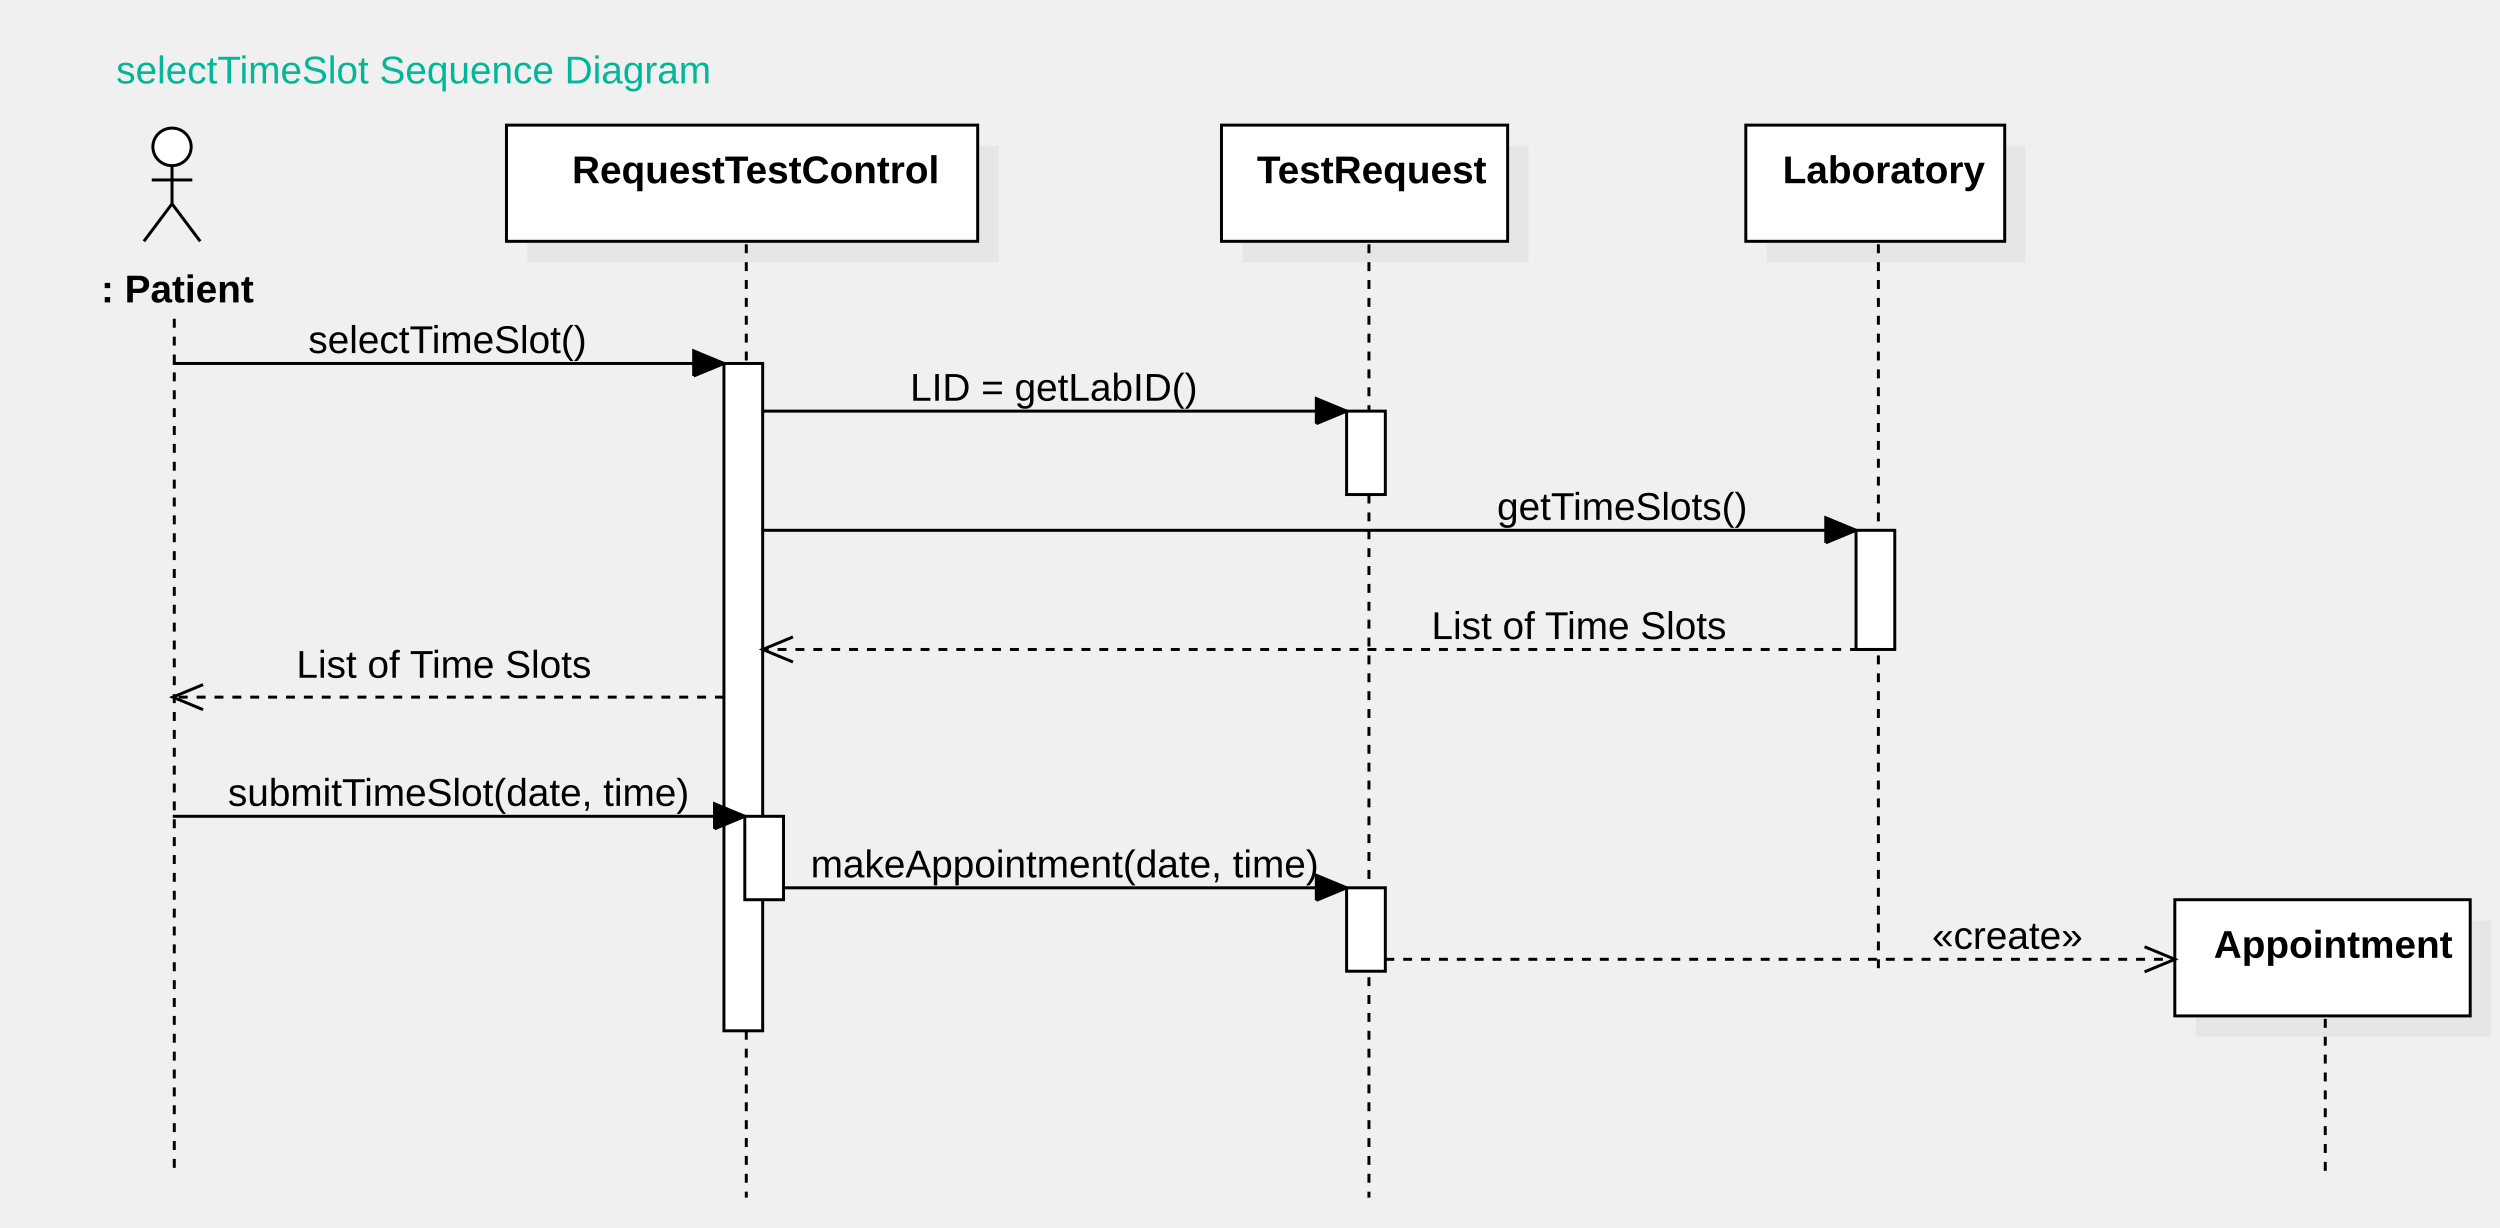
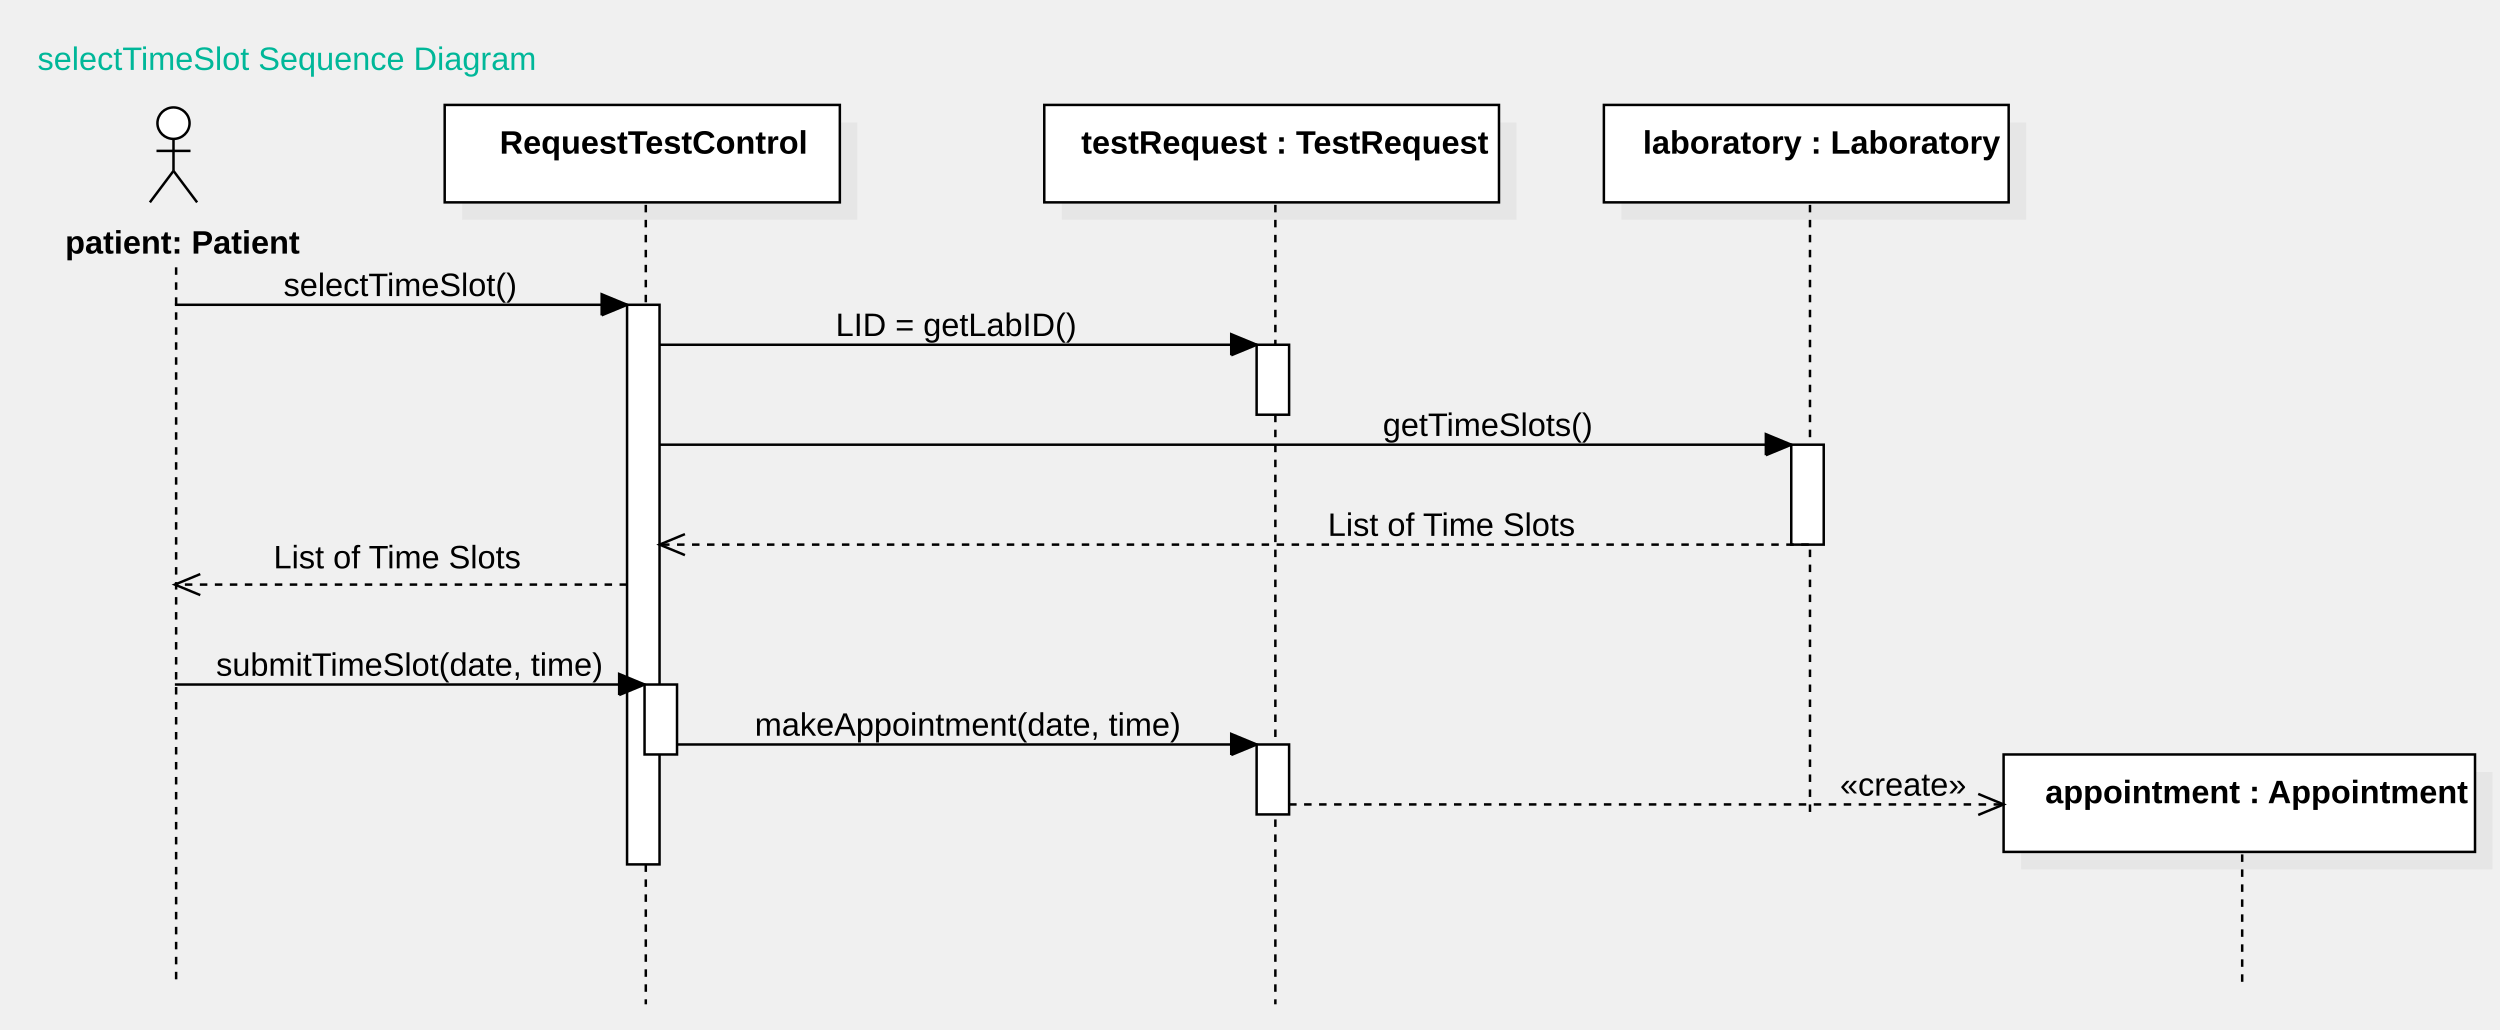
- <svg xmlns="http://www.w3.org/2000/svg" version="1.1" width="839.152" height="412">
+ <svg xmlns="http://www.w3.org/2000/svg" version="1.1" width="1000.698" height="412">
  <defs />
  <g>
    <text fill="#eeeeee" stroke="none" font-family="Arial" font-size="24px" font-style="normal" font-weight="normal" text-decoration="none" x="0" y="0" />
    <text fill="#eeeeee" stroke="none" font-family="Arial" font-size="24px" font-style="normal" font-weight="normal" text-decoration="none" x="0" y="30" />
    <text fill="#eeeeee" stroke="none" font-family="Arial" font-size="24px" font-style="normal" font-weight="normal" text-decoration="none" x="0" y="60" />
    <text fill="#eeeeee" stroke="none" font-family="Arial" font-size="24px" font-style="normal" font-weight="normal" text-decoration="none" x="0" y="90" />
    <text fill="#eeeeee" stroke="none" font-family="Arial" font-size="24px" font-style="normal" font-weight="normal" text-decoration="none" x="0" y="120" />
    <text fill="#eeeeee" stroke="none" font-family="Arial" font-size="24px" font-style="normal" font-weight="normal" text-decoration="none" x="0" y="150" />
    <text fill="#eeeeee" stroke="none" font-family="Arial" font-size="24px" font-style="normal" font-weight="normal" text-decoration="none" x="0" y="180" />
    <text fill="#eeeeee" stroke="none" font-family="Arial" font-size="24px" font-style="normal" font-weight="normal" text-decoration="none" x="0" y="210" />
    <text fill="#eeeeee" stroke="none" font-family="Arial" font-size="24px" font-style="normal" font-weight="normal" text-decoration="none" x="0" y="240" />
    <text fill="#eeeeee" stroke="none" font-family="Arial" font-size="24px" font-style="normal" font-weight="normal" text-decoration="none" x="0" y="270" />
    <text fill="#eeeeee" stroke="none" font-family="Arial" font-size="24px" font-style="normal" font-weight="normal" text-decoration="none" x="0" y="300" />
    <text fill="#eeeeee" stroke="none" font-family="Arial" font-size="24px" font-style="normal" font-weight="normal" text-decoration="none" x="0" y="330" />
    <text fill="#eeeeee" stroke="none" font-family="Arial" font-size="24px" font-style="normal" font-weight="normal" text-decoration="none" x="0" y="360" />
    <text fill="#eeeeee" stroke="none" font-family="Arial" font-size="24px" font-style="normal" font-weight="normal" text-decoration="none" x="0" y="390" />
    <text fill="#eeeeee" stroke="none" font-family="Arial" font-size="24px" font-style="normal" font-weight="normal" text-decoration="none" x="200" y="0" />
    <text fill="#eeeeee" stroke="none" font-family="Arial" font-size="24px" font-style="normal" font-weight="normal" text-decoration="none" x="200" y="30" />
    <text fill="#eeeeee" stroke="none" font-family="Arial" font-size="24px" font-style="normal" font-weight="normal" text-decoration="none" x="200" y="60" />
    <text fill="#eeeeee" stroke="none" font-family="Arial" font-size="24px" font-style="normal" font-weight="normal" text-decoration="none" x="200" y="90" />
    <text fill="#eeeeee" stroke="none" font-family="Arial" font-size="24px" font-style="normal" font-weight="normal" text-decoration="none" x="200" y="120" />
    <text fill="#eeeeee" stroke="none" font-family="Arial" font-size="24px" font-style="normal" font-weight="normal" text-decoration="none" x="200" y="150" />
    <text fill="#eeeeee" stroke="none" font-family="Arial" font-size="24px" font-style="normal" font-weight="normal" text-decoration="none" x="200" y="180" />
    <text fill="#eeeeee" stroke="none" font-family="Arial" font-size="24px" font-style="normal" font-weight="normal" text-decoration="none" x="200" y="210" />
    <text fill="#eeeeee" stroke="none" font-family="Arial" font-size="24px" font-style="normal" font-weight="normal" text-decoration="none" x="200" y="240" />
    <text fill="#eeeeee" stroke="none" font-family="Arial" font-size="24px" font-style="normal" font-weight="normal" text-decoration="none" x="200" y="270" />
    <text fill="#eeeeee" stroke="none" font-family="Arial" font-size="24px" font-style="normal" font-weight="normal" text-decoration="none" x="200" y="300" />
    <text fill="#eeeeee" stroke="none" font-family="Arial" font-size="24px" font-style="normal" font-weight="normal" text-decoration="none" x="200" y="330" />
    <text fill="#eeeeee" stroke="none" font-family="Arial" font-size="24px" font-style="normal" font-weight="normal" text-decoration="none" x="200" y="360" />
    <text fill="#eeeeee" stroke="none" font-family="Arial" font-size="24px" font-style="normal" font-weight="normal" text-decoration="none" x="200" y="390" />
    <text fill="#eeeeee" stroke="none" font-family="Arial" font-size="24px" font-style="normal" font-weight="normal" text-decoration="none" x="400" y="0" />
    <text fill="#eeeeee" stroke="none" font-family="Arial" font-size="24px" font-style="normal" font-weight="normal" text-decoration="none" x="400" y="30" />
    <text fill="#eeeeee" stroke="none" font-family="Arial" font-size="24px" font-style="normal" font-weight="normal" text-decoration="none" x="400" y="60" />
    <text fill="#eeeeee" stroke="none" font-family="Arial" font-size="24px" font-style="normal" font-weight="normal" text-decoration="none" x="400" y="90" />
    <text fill="#eeeeee" stroke="none" font-family="Arial" font-size="24px" font-style="normal" font-weight="normal" text-decoration="none" x="400" y="120" />
    <text fill="#eeeeee" stroke="none" font-family="Arial" font-size="24px" font-style="normal" font-weight="normal" text-decoration="none" x="400" y="150" />
    <text fill="#eeeeee" stroke="none" font-family="Arial" font-size="24px" font-style="normal" font-weight="normal" text-decoration="none" x="400" y="180" />
    <text fill="#eeeeee" stroke="none" font-family="Arial" font-size="24px" font-style="normal" font-weight="normal" text-decoration="none" x="400" y="210" />
    <text fill="#eeeeee" stroke="none" font-family="Arial" font-size="24px" font-style="normal" font-weight="normal" text-decoration="none" x="400" y="240" />
    <text fill="#eeeeee" stroke="none" font-family="Arial" font-size="24px" font-style="normal" font-weight="normal" text-decoration="none" x="400" y="270" />
    <text fill="#eeeeee" stroke="none" font-family="Arial" font-size="24px" font-style="normal" font-weight="normal" text-decoration="none" x="400" y="300" />
    <text fill="#eeeeee" stroke="none" font-family="Arial" font-size="24px" font-style="normal" font-weight="normal" text-decoration="none" x="400" y="330" />
    <text fill="#eeeeee" stroke="none" font-family="Arial" font-size="24px" font-style="normal" font-weight="normal" text-decoration="none" x="400" y="360" />
    <text fill="#eeeeee" stroke="none" font-family="Arial" font-size="24px" font-style="normal" font-weight="normal" text-decoration="none" x="400" y="390" />
    <text fill="#eeeeee" stroke="none" font-family="Arial" font-size="24px" font-style="normal" font-weight="normal" text-decoration="none" x="600" y="0" />
    <text fill="#eeeeee" stroke="none" font-family="Arial" font-size="24px" font-style="normal" font-weight="normal" text-decoration="none" x="600" y="30" />
    <text fill="#eeeeee" stroke="none" font-family="Arial" font-size="24px" font-style="normal" font-weight="normal" text-decoration="none" x="600" y="60" />
    <text fill="#eeeeee" stroke="none" font-family="Arial" font-size="24px" font-style="normal" font-weight="normal" text-decoration="none" x="600" y="90" />
    <text fill="#eeeeee" stroke="none" font-family="Arial" font-size="24px" font-style="normal" font-weight="normal" text-decoration="none" x="600" y="120" />
    <text fill="#eeeeee" stroke="none" font-family="Arial" font-size="24px" font-style="normal" font-weight="normal" text-decoration="none" x="600" y="150" />
    <text fill="#eeeeee" stroke="none" font-family="Arial" font-size="24px" font-style="normal" font-weight="normal" text-decoration="none" x="600" y="180" />
    <text fill="#eeeeee" stroke="none" font-family="Arial" font-size="24px" font-style="normal" font-weight="normal" text-decoration="none" x="600" y="210" />
    <text fill="#eeeeee" stroke="none" font-family="Arial" font-size="24px" font-style="normal" font-weight="normal" text-decoration="none" x="600" y="240" />
    <text fill="#eeeeee" stroke="none" font-family="Arial" font-size="24px" font-style="normal" font-weight="normal" text-decoration="none" x="600" y="270" />
    <text fill="#eeeeee" stroke="none" font-family="Arial" font-size="24px" font-style="normal" font-weight="normal" text-decoration="none" x="600" y="300" />
    <text fill="#eeeeee" stroke="none" font-family="Arial" font-size="24px" font-style="normal" font-weight="normal" text-decoration="none" x="600" y="330" />
    <text fill="#eeeeee" stroke="none" font-family="Arial" font-size="24px" font-style="normal" font-weight="normal" text-decoration="none" x="600" y="360" />
    <text fill="#eeeeee" stroke="none" font-family="Arial" font-size="24px" font-style="normal" font-weight="normal" text-decoration="none" x="600" y="390" />
    <text fill="#eeeeee" stroke="none" font-family="Arial" font-size="24px" font-style="normal" font-weight="normal" text-decoration="none" x="800" y="0" />
    <text fill="#eeeeee" stroke="none" font-family="Arial" font-size="24px" font-style="normal" font-weight="normal" text-decoration="none" x="800" y="30" />
    <text fill="#eeeeee" stroke="none" font-family="Arial" font-size="24px" font-style="normal" font-weight="normal" text-decoration="none" x="800" y="60" />
    <text fill="#eeeeee" stroke="none" font-family="Arial" font-size="24px" font-style="normal" font-weight="normal" text-decoration="none" x="800" y="90" />
    <text fill="#eeeeee" stroke="none" font-family="Arial" font-size="24px" font-style="normal" font-weight="normal" text-decoration="none" x="800" y="120" />
    <text fill="#eeeeee" stroke="none" font-family="Arial" font-size="24px" font-style="normal" font-weight="normal" text-decoration="none" x="800" y="150" />
    <text fill="#eeeeee" stroke="none" font-family="Arial" font-size="24px" font-style="normal" font-weight="normal" text-decoration="none" x="800" y="180" />
    <text fill="#eeeeee" stroke="none" font-family="Arial" font-size="24px" font-style="normal" font-weight="normal" text-decoration="none" x="800" y="210" />
    <text fill="#eeeeee" stroke="none" font-family="Arial" font-size="24px" font-style="normal" font-weight="normal" text-decoration="none" x="800" y="240" />
    <text fill="#eeeeee" stroke="none" font-family="Arial" font-size="24px" font-style="normal" font-weight="normal" text-decoration="none" x="800" y="270" />
    <text fill="#eeeeee" stroke="none" font-family="Arial" font-size="24px" font-style="normal" font-weight="normal" text-decoration="none" x="800" y="300" />
    <text fill="#eeeeee" stroke="none" font-family="Arial" font-size="24px" font-style="normal" font-weight="normal" text-decoration="none" x="800" y="330" />
    <text fill="#eeeeee" stroke="none" font-family="Arial" font-size="24px" font-style="normal" font-weight="normal" text-decoration="none" x="800" y="360" />
    <text fill="#eeeeee" stroke="none" font-family="Arial" font-size="24px" font-style="normal" font-weight="normal" text-decoration="none" x="800" y="390" />
-     <g transform="translate(-190,2) scale(1,1)">
-       <path fill="#ffffff" stroke="none" d="M 241.314 47.3 C 241.314 43.821 244.193 41 247.743 41 C 251.294 41 254.172 43.821 254.172 47.3 C 254.172 50.779 251.294 53.6 247.743 53.6 C 244.193 53.6 241.314 50.779 241.314 47.3 Z" />
-     </g>
-     <g transform="translate(-190,2) scale(1,1)">
-       <path fill="none" stroke="#000000" d="M 241.314 47.3 C 241.314 43.821 244.193 41 247.743 41 C 251.294 41 254.172 43.821 254.172 47.3 C 254.172 50.779 251.294 53.6 247.743 53.6 C 244.193 53.6 241.314 50.779 241.314 47.3 Z" stroke-miterlimit="10" />
-     </g>
-     <g transform="translate(-190,2) scale(1,1)">
-       <path fill="none" stroke="#000000" d="M 247.743 53.6 L 247.743 66.4" stroke-miterlimit="10" />
-     </g>
-     <g transform="translate(-190,2) scale(1,1)">
-       <path fill="none" stroke="#000000" d="M 240.936 58.4 L 254.551 58.4" stroke-miterlimit="10" />
-     </g>
-     <g transform="translate(-190,2) scale(1,1)">
-       <path fill="none" stroke="#000000" d="M 247.743 66.4 L 238.289 79" stroke-miterlimit="10" />
-     </g>
-     <g transform="translate(-190,2) scale(1,1)">
-       <path fill="none" stroke="#000000" d="M 247.743 66.4 L 257.198 79" stroke-miterlimit="10" />
-     </g>
-     <g transform="translate(-190,2) scale(1,1)">
-       <g>
-         <path fill="none" stroke="none" />
-         <text fill="#000000" stroke="none" font-family="Arial" font-size="13px" font-style="normal" font-weight="bold" text-decoration="none" x="223.895" y="99.5">: Patient</text>
-       </g>
-     </g>
-     <g transform="translate(-190,2) scale(1,1)">
-       <path fill="none" stroke="#000000" d="M 248.5 105 L 248.5 392" stroke-miterlimit="10" stroke-dasharray="3" />
-     </g>
-     <g transform="translate(-190,2) scale(1,1)">
+     <text fill="#eeeeee" stroke="none" font-family="Arial" font-size="24px" font-style="normal" font-weight="normal" text-decoration="none" x="1000" y="0" />
+     <text fill="#eeeeee" stroke="none" font-family="Arial" font-size="24px" font-style="normal" font-weight="normal" text-decoration="none" x="1000" y="30" />
+     <text fill="#eeeeee" stroke="none" font-family="Arial" font-size="24px" font-style="normal" font-weight="normal" text-decoration="none" x="1000" y="60" />
+     <text fill="#eeeeee" stroke="none" font-family="Arial" font-size="24px" font-style="normal" font-weight="normal" text-decoration="none" x="1000" y="90" />
+     <text fill="#eeeeee" stroke="none" font-family="Arial" font-size="24px" font-style="normal" font-weight="normal" text-decoration="none" x="1000" y="120" />
+     <text fill="#eeeeee" stroke="none" font-family="Arial" font-size="24px" font-style="normal" font-weight="normal" text-decoration="none" x="1000" y="150" />
+     <text fill="#eeeeee" stroke="none" font-family="Arial" font-size="24px" font-style="normal" font-weight="normal" text-decoration="none" x="1000" y="180" />
+     <text fill="#eeeeee" stroke="none" font-family="Arial" font-size="24px" font-style="normal" font-weight="normal" text-decoration="none" x="1000" y="210" />
+     <text fill="#eeeeee" stroke="none" font-family="Arial" font-size="24px" font-style="normal" font-weight="normal" text-decoration="none" x="1000" y="240" />
+     <text fill="#eeeeee" stroke="none" font-family="Arial" font-size="24px" font-style="normal" font-weight="normal" text-decoration="none" x="1000" y="270" />
+     <text fill="#eeeeee" stroke="none" font-family="Arial" font-size="24px" font-style="normal" font-weight="normal" text-decoration="none" x="1000" y="300" />
+     <text fill="#eeeeee" stroke="none" font-family="Arial" font-size="24px" font-style="normal" font-weight="normal" text-decoration="none" x="1000" y="330" />
+     <text fill="#eeeeee" stroke="none" font-family="Arial" font-size="24px" font-style="normal" font-weight="normal" text-decoration="none" x="1000" y="360" />
+     <text fill="#eeeeee" stroke="none" font-family="Arial" font-size="24px" font-style="normal" font-weight="normal" text-decoration="none" x="1000" y="390" />
+     <g transform="translate(-182,2) scale(1,1)">
+       <path fill="#ffffff" stroke="none" d="M 245.018 47.3 C 245.018 43.821 247.897 41 251.447 41 C 254.998 41 257.876 43.821 257.876 47.3 C 257.876 50.779 254.998 53.6 251.447 53.6 C 247.897 53.6 245.018 50.779 245.018 47.3 Z" />
+     </g>
+     <g transform="translate(-182,2) scale(1,1)">
+       <path fill="none" stroke="#000000" d="M 245.018 47.3 C 245.018 43.821 247.897 41 251.447 41 C 254.998 41 257.876 43.821 257.876 47.3 C 257.876 50.779 254.998 53.6 251.447 53.6 C 247.897 53.6 245.018 50.779 245.018 47.3 Z" stroke-miterlimit="10" />
+     </g>
+     <g transform="translate(-182,2) scale(1,1)">
+       <path fill="none" stroke="#000000" d="M 251.447 53.6 L 251.447 66.4" stroke-miterlimit="10" />
+     </g>
+     <g transform="translate(-182,2) scale(1,1)">
+       <path fill="none" stroke="#000000" d="M 244.64 58.4 L 258.255 58.4" stroke-miterlimit="10" />
+     </g>
+     <g transform="translate(-182,2) scale(1,1)">
+       <path fill="none" stroke="#000000" d="M 251.447 66.4 L 241.993 79" stroke-miterlimit="10" />
+     </g>
+     <g transform="translate(-182,2) scale(1,1)">
+       <path fill="none" stroke="#000000" d="M 251.447 66.4 L 260.902 79" stroke-miterlimit="10" />
+     </g>
+     <g transform="translate(-182,2) scale(1,1)">
+       <g>
+         <path fill="none" stroke="none" />
+         <text fill="#000000" stroke="none" font-family="Arial" font-size="13px" font-style="normal" font-weight="bold" text-decoration="none" x="208.083" y="99.5">patient: Patient</text>
+       </g>
+     </g>
+     <g transform="translate(-182,2) scale(1,1)">
+       <path fill="none" stroke="#000000" d="M 252.5 105 L 252.5 392" stroke-miterlimit="10" stroke-dasharray="3" />
+     </g>
+     <g transform="translate(-182,2) scale(1,1)">
      <rect fill="#C0C0C0" stroke="none" x="367" y="47" width="158.172" height="39" opacity="0.2" />
    </g>
-     <g transform="translate(-190,2) scale(1,1)">
+     <g transform="translate(-182,2) scale(1,1)">
      <rect fill="#ffffff" stroke="none" x="360" y="40" width="158.172" height="39" />
    </g>
-     <g transform="translate(-190,2) scale(1,1)">
+     <g transform="translate(-182,2) scale(1,1)">
      <path fill="none" stroke="#000000" d="M 360 40 L 518.172 40 L 518.172 79 L 360 79 L 360 40 Z Z" stroke-miterlimit="10" />
    </g>
-     <g transform="translate(-190,2) scale(1,1)">
+     <g transform="translate(-182,2) scale(1,1)">
      <g>
        <path fill="none" stroke="none" />
        <text fill="#000000" stroke="none" font-family="Arial" font-size="13px" font-style="normal" font-weight="bold" text-decoration="none" x="382.002" y="59.5">RequestTestControl</text>
      </g>
    </g>
-     <g transform="translate(-190,2) scale(1,1)">
+     <g transform="translate(-182,2) scale(1,1)">
      <path fill="none" stroke="#000000" d="M 440.5 80 L 440.5 400" stroke-miterlimit="10" stroke-dasharray="3" />
    </g>
-     <g transform="translate(-190,2) scale(1,1)">
-       <rect fill="#C0C0C0" stroke="none" x="927" y="307" width="99.152" height="39" opacity="0.2" />
-     </g>
-     <g transform="translate(-190,2) scale(1,1)">
-       <rect fill="#ffffff" stroke="none" x="920" y="300" width="99.152" height="39" />
-     </g>
-     <g transform="translate(-190,2) scale(1,1)">
-       <path fill="none" stroke="#000000" d="M 920 300 L 1019.152 300 L 1019.152 339 L 920 339 L 920 300 Z Z" stroke-miterlimit="10" />
-     </g>
-     <g transform="translate(-190,2) scale(1,1)">
-       <g>
-         <path fill="none" stroke="none" />
-         <text fill="#000000" stroke="none" font-family="Arial" font-size="13px" font-style="normal" font-weight="bold" text-decoration="none" x="933.08" y="319.5">Appointment</text>
-       </g>
-     </g>
-     <g transform="translate(-190,2) scale(1,1)">
-       <path fill="none" stroke="#000000" d="M 970.5 340 L 970.5 392" stroke-miterlimit="10" stroke-dasharray="3" />
-     </g>
-     <g transform="translate(-190,2) scale(1,1)">
-       <g>
-         <path fill="none" stroke="none" />
-         <text fill="#00b799" stroke="none" font-family="Arial" font-size="13px" font-style="normal" font-weight="normal" text-decoration="none" x="229" y="26">selectTimeSlot Sequence Diagram</text>
-       </g>
-     </g>
-     <g transform="translate(-190,2) scale(1,1)">
-       <rect fill="#C0C0C0" stroke="none" x="607" y="47" width="96.054" height="39" opacity="0.2" />
-     </g>
-     <g transform="translate(-190,2) scale(1,1)">
-       <rect fill="#ffffff" stroke="none" x="600" y="40" width="96.054" height="39" />
-     </g>
-     <g transform="translate(-190,2) scale(1,1)">
-       <path fill="none" stroke="#000000" d="M 600 40 L 696.054 40 L 696.054 79 L 600 79 L 600 40 Z Z" stroke-miterlimit="10" />
-     </g>
-     <g transform="translate(-190,2) scale(1,1)">
-       <g>
-         <path fill="none" stroke="none" />
-         <text fill="#000000" stroke="none" font-family="Arial" font-size="13px" font-style="normal" font-weight="bold" text-decoration="none" x="611.896" y="59.5">TestRequest</text>
-       </g>
-     </g>
-     <g transform="translate(-190,2) scale(1,1)">
-       <path fill="none" stroke="#000000" d="M 649.5 80 L 649.5 400" stroke-miterlimit="10" stroke-dasharray="3" />
-     </g>
-     <g transform="translate(-190,2) scale(1,1)">
-       <rect fill="#C0C0C0" stroke="none" x="783" y="47" width="86.901" height="39" opacity="0.2" />
-     </g>
-     <g transform="translate(-190,2) scale(1,1)">
-       <rect fill="#ffffff" stroke="none" x="776" y="40" width="86.901" height="39" />
-     </g>
-     <g transform="translate(-190,2) scale(1,1)">
-       <path fill="none" stroke="#000000" d="M 776 40 L 862.901 40 L 862.901 79 L 776 79 L 776 40 Z Z" stroke-miterlimit="10" />
-     </g>
-     <g transform="translate(-190,2) scale(1,1)">
-       <g>
-         <path fill="none" stroke="none" />
-         <text fill="#000000" stroke="none" font-family="Arial" font-size="13px" font-style="normal" font-weight="bold" text-decoration="none" x="788.375" y="59.5">Laboratory</text>
-       </g>
-     </g>
-     <g transform="translate(-190,2) scale(1,1)">
-       <path fill="none" stroke="#000000" d="M 820.5 80 L 820.5 323" stroke-miterlimit="10" stroke-dasharray="3" />
-     </g>
-     <g transform="translate(-190,2) scale(1,1)">
-       <path fill="none" stroke="#000000" d="M 248 120 L 433 120" stroke-miterlimit="10" />
-     </g>
-     <g transform="translate(-190,2) scale(1,1)">
+     <g transform="translate(-182,2) scale(1,1)">
+       <rect fill="#C0C0C0" stroke="none" x="991" y="307" width="188.698" height="39" opacity="0.2" />
+     </g>
+     <g transform="translate(-182,2) scale(1,1)">
+       <rect fill="#ffffff" stroke="none" x="984" y="300" width="188.698" height="39" />
+     </g>
+     <g transform="translate(-182,2) scale(1,1)">
+       <path fill="none" stroke="#000000" d="M 984 300 L 1172.698 300 L 1172.698 339 L 984 339 L 984 300 Z Z" stroke-miterlimit="10" />
+     </g>
+     <g transform="translate(-182,2) scale(1,1)">
+       <g>
+         <path fill="none" stroke="none" />
+         <text fill="#000000" stroke="none" font-family="Arial" font-size="13px" font-style="normal" font-weight="bold" text-decoration="none" x="1000.66" y="319.5">appointment : Appointment</text>
+       </g>
+     </g>
+     <g transform="translate(-182,2) scale(1,1)">
+       <path fill="none" stroke="#000000" d="M 1079.5 340 L 1079.5 392" stroke-miterlimit="10" stroke-dasharray="3" />
+     </g>
+     <g transform="translate(-182,2) scale(1,1)">
+       <g>
+         <path fill="none" stroke="none" />
+         <text fill="#00b799" stroke="none" font-family="Arial" font-size="13px" font-style="normal" font-weight="normal" text-decoration="none" x="197" y="26">selectTimeSlot Sequence Diagram</text>
+       </g>
+     </g>
+     <g transform="translate(-182,2) scale(1,1)">
+       <rect fill="#C0C0C0" stroke="none" x="607" y="47" width="182.014" height="39" opacity="0.2" />
+     </g>
+     <g transform="translate(-182,2) scale(1,1)">
+       <rect fill="#ffffff" stroke="none" x="600" y="40" width="182.014" height="39" />
+     </g>
+     <g transform="translate(-182,2) scale(1,1)">
+       <path fill="none" stroke="#000000" d="M 600 40 L 782.014 40 L 782.014 79 L 600 79 L 600 40 Z Z" stroke-miterlimit="10" />
+     </g>
+     <g transform="translate(-182,2) scale(1,1)">
+       <g>
+         <path fill="none" stroke="none" />
+         <text fill="#000000" stroke="none" font-family="Arial" font-size="13px" font-style="normal" font-weight="bold" text-decoration="none" x="614.772" y="59.5">testRequest : TestRequest</text>
+       </g>
+     </g>
+     <g transform="translate(-182,2) scale(1,1)">
+       <path fill="none" stroke="#000000" d="M 692.5 80 L 692.5 400" stroke-miterlimit="10" stroke-dasharray="3" />
+     </g>
+     <g transform="translate(-182,2) scale(1,1)">
+       <rect fill="#C0C0C0" stroke="none" x="831" y="47" width="162.025" height="39" opacity="0.2" />
+     </g>
+     <g transform="translate(-182,2) scale(1,1)">
+       <rect fill="#ffffff" stroke="none" x="824" y="40" width="162.025" height="39" />
+     </g>
+     <g transform="translate(-182,2) scale(1,1)">
+       <path fill="none" stroke="#000000" d="M 824 40 L 986.025 40 L 986.025 79 L 824 79 L 824 40 Z Z" stroke-miterlimit="10" />
+     </g>
+     <g transform="translate(-182,2) scale(1,1)">
+       <g>
+         <path fill="none" stroke="none" />
+         <text fill="#000000" stroke="none" font-family="Arial" font-size="13px" font-style="normal" font-weight="bold" text-decoration="none" x="839.616" y="59.5">laboratory : Laboratory</text>
+       </g>
+     </g>
+     <g transform="translate(-182,2) scale(1,1)">
+       <path fill="none" stroke="#000000" d="M 906.5 80 L 906.5 323" stroke-miterlimit="10" stroke-dasharray="3" />
+     </g>
+     <g transform="translate(-182,2) scale(1,1)">
+       <path fill="none" stroke="#000000" d="M 252 120 L 433 120" stroke-miterlimit="10" />
+     </g>
+     <g transform="translate(-182,2) scale(1,1)">
      <path fill="#000000" stroke="none" d="M 422.837 124.21 L 433 120 L 422.837 115.79" />
    </g>
-     <g transform="translate(-190,2) scale(1,1)">
+     <g transform="translate(-182,2) scale(1,1)">
      <path fill="none" stroke="#000000" d="M 422.837 124.21 L 433 120 L 422.837 115.79 L 422.837 124.21" stroke-miterlimit="10" />
    </g>
-     <g transform="translate(-190,2) scale(1,1)">
-       <g>
-         <path fill="none" stroke="none" />
-         <text fill="#000000" stroke="none" font-family="Arial" font-size="13px" font-style="normal" font-weight="normal" text-decoration="none" x="293.5" y="116.5">selectTimeSlot()</text>
-       </g>
-     </g>
-     <g transform="translate(-190,2) scale(1,1)">
+     <g transform="translate(-182,2) scale(1,1)">
+       <g>
+         <path fill="none" stroke="none" />
+         <text fill="#000000" stroke="none" font-family="Arial" font-size="13px" font-style="normal" font-weight="normal" text-decoration="none" x="295.5" y="116.5">selectTimeSlot()</text>
+       </g>
+     </g>
+     <g transform="translate(-182,2) scale(1,1)">
      <rect fill="#ffffff" stroke="none" x="433" y="120" width="13" height="224" />
    </g>
-     <g transform="translate(-190,2) scale(1,1)">
+     <g transform="translate(-182,2) scale(1,1)">
      <path fill="none" stroke="#000000" d="M 433 120 L 446 120 L 446 344 L 433 344 L 433 120 Z Z" stroke-miterlimit="10" />
    </g>
-     <g transform="translate(-190,2) scale(1,1)">
-       <path fill="none" stroke="#000000" d="M 446 136 L 642 136" stroke-miterlimit="10" />
-     </g>
-     <g transform="translate(-190,2) scale(1,1)">
-       <path fill="#000000" stroke="none" d="M 631.837 140.21 L 642 136 L 631.837 131.79" />
-     </g>
-     <g transform="translate(-190,2) scale(1,1)">
-       <path fill="none" stroke="#000000" d="M 631.837 140.21 L 642 136 L 631.837 131.79 L 631.837 140.21" stroke-miterlimit="10" />
-     </g>
-     <g transform="translate(-190,2) scale(1,1)">
-       <g>
-         <path fill="none" stroke="none" />
-         <text fill="#000000" stroke="none" font-family="Arial" font-size="13px" font-style="normal" font-weight="normal" text-decoration="none" x="495.5" y="132.5">LID = getLabID()</text>
-       </g>
-     </g>
-     <g transform="translate(-190,2) scale(1,1)">
-       <rect fill="#ffffff" stroke="none" x="642" y="136" width="13" height="28" />
-     </g>
-     <g transform="translate(-190,2) scale(1,1)">
-       <path fill="none" stroke="#000000" d="M 642 136 L 655 136 L 655 164 L 642 164 L 642 136 Z Z" stroke-miterlimit="10" />
-     </g>
-     <g transform="translate(-190,2) scale(1,1)">
-       <path fill="none" stroke="#000000" d="M 446 176 L 813 176" stroke-miterlimit="10" />
-     </g>
-     <g transform="translate(-190,2) scale(1,1)">
-       <path fill="#000000" stroke="none" d="M 802.837 180.21 L 813 176 L 802.837 171.79" />
-     </g>
-     <g transform="translate(-190,2) scale(1,1)">
-       <path fill="none" stroke="#000000" d="M 802.837 180.21 L 813 176 L 802.837 171.79 L 802.837 180.21" stroke-miterlimit="10" />
-     </g>
-     <g transform="translate(-190,2) scale(1,1)">
-       <g>
-         <path fill="none" stroke="none" />
-         <text fill="#000000" stroke="none" font-family="Arial" font-size="13px" font-style="normal" font-weight="normal" text-decoration="none" x="692.5" y="172.5">getTimeSlots()</text>
-       </g>
-     </g>
-     <g transform="translate(-190,2) scale(1,1)">
-       <rect fill="#ffffff" stroke="none" x="813" y="176" width="13" height="40" />
-     </g>
-     <g transform="translate(-190,2) scale(1,1)">
-       <path fill="none" stroke="#000000" d="M 813 176 L 826 176 L 826 216 L 813 216 L 813 176 Z Z" stroke-miterlimit="10" />
-     </g>
-     <g transform="translate(-190,2) scale(1,1)">
-       <path fill="none" stroke="#000000" d="M 820 216 L 446 216" stroke-miterlimit="10" stroke-dasharray="3" />
-     </g>
-     <g transform="translate(-190,2) scale(1,1)">
+     <g transform="translate(-182,2) scale(1,1)">
+       <path fill="none" stroke="#000000" d="M 446 136 L 685 136" stroke-miterlimit="10" />
+     </g>
+     <g transform="translate(-182,2) scale(1,1)">
+       <path fill="#000000" stroke="none" d="M 674.837 140.21 L 685 136 L 674.837 131.79" />
+     </g>
+     <g transform="translate(-182,2) scale(1,1)">
+       <path fill="none" stroke="#000000" d="M 674.837 140.21 L 685 136 L 674.837 131.79 L 674.837 140.21" stroke-miterlimit="10" />
+     </g>
+     <g transform="translate(-182,2) scale(1,1)">
+       <g>
+         <path fill="none" stroke="none" />
+         <text fill="#000000" stroke="none" font-family="Arial" font-size="13px" font-style="normal" font-weight="normal" text-decoration="none" x="516.5" y="132.5">LID = getLabID()</text>
+       </g>
+     </g>
+     <g transform="translate(-182,2) scale(1,1)">
+       <rect fill="#ffffff" stroke="none" x="685" y="136" width="13" height="28" />
+     </g>
+     <g transform="translate(-182,2) scale(1,1)">
+       <path fill="none" stroke="#000000" d="M 685 136 L 698 136 L 698 164 L 685 164 L 685 136 Z Z" stroke-miterlimit="10" />
+     </g>
+     <g transform="translate(-182,2) scale(1,1)">
+       <path fill="none" stroke="#000000" d="M 446 176 L 899 176" stroke-miterlimit="10" />
+     </g>
+     <g transform="translate(-182,2) scale(1,1)">
+       <path fill="#000000" stroke="none" d="M 888.837 180.21 L 899 176 L 888.837 171.79" />
+     </g>
+     <g transform="translate(-182,2) scale(1,1)">
+       <path fill="none" stroke="#000000" d="M 888.837 180.21 L 899 176 L 888.837 171.79 L 888.837 180.21" stroke-miterlimit="10" />
+     </g>
+     <g transform="translate(-182,2) scale(1,1)">
+       <g>
+         <path fill="none" stroke="none" />
+         <text fill="#000000" stroke="none" font-family="Arial" font-size="13px" font-style="normal" font-weight="normal" text-decoration="none" x="735.5" y="172.5">getTimeSlots()</text>
+       </g>
+     </g>
+     <g transform="translate(-182,2) scale(1,1)">
+       <rect fill="#ffffff" stroke="none" x="899" y="176" width="13" height="40" />
+     </g>
+     <g transform="translate(-182,2) scale(1,1)">
+       <path fill="none" stroke="#000000" d="M 899 176 L 912 176 L 912 216 L 899 216 L 899 176 Z Z" stroke-miterlimit="10" />
+     </g>
+     <g transform="translate(-182,2) scale(1,1)">
+       <path fill="none" stroke="#000000" d="M 906 216 L 446 216" stroke-miterlimit="10" stroke-dasharray="3" />
+     </g>
+     <g transform="translate(-182,2) scale(1,1)">
      <path fill="none" stroke="#000000" d="M 456.163 211.79 L 446 216 L 456.163 220.21" stroke-miterlimit="10" />
    </g>
-     <g transform="translate(-190,2) scale(1,1)">
-       <g>
-         <path fill="none" stroke="none" />
-         <text fill="#000000" stroke="none" font-family="Arial" font-size="13px" font-style="normal" font-weight="normal" text-decoration="none" x="670.5" y="212.5">List of Time Slots</text>
-       </g>
-     </g>
-     <g transform="translate(-190,2) scale(1,1)">
-       <path fill="none" stroke="#000000" d="M 433 232 L 248 232" stroke-miterlimit="10" stroke-dasharray="3" />
-     </g>
-     <g transform="translate(-190,2) scale(1,1)">
-       <path fill="none" stroke="#000000" d="M 258.163 227.79 L 248 232 L 258.163 236.21" stroke-miterlimit="10" />
-     </g>
-     <g transform="translate(-190,2) scale(1,1)">
-       <g>
-         <path fill="none" stroke="none" />
-         <text fill="#000000" stroke="none" font-family="Arial" font-size="13px" font-style="normal" font-weight="normal" text-decoration="none" x="289.5" y="225.5">List of Time Slots</text>
-       </g>
-     </g>
-     <g transform="translate(-190,2) scale(1,1)">
-       <path fill="none" stroke="#000000" d="M 248 272 L 440 272" stroke-miterlimit="10" />
-     </g>
-     <g transform="translate(-190,2) scale(1,1)">
+     <g transform="translate(-182,2) scale(1,1)">
+       <g>
+         <path fill="none" stroke="none" />
+         <text fill="#000000" stroke="none" font-family="Arial" font-size="13px" font-style="normal" font-weight="normal" text-decoration="none" x="713.5" y="212.5">List of Time Slots</text>
+       </g>
+     </g>
+     <g transform="translate(-182,2) scale(1,1)">
+       <path fill="none" stroke="#000000" d="M 433 232 L 252 232" stroke-miterlimit="10" stroke-dasharray="3" />
+     </g>
+     <g transform="translate(-182,2) scale(1,1)">
+       <path fill="none" stroke="#000000" d="M 262.163 227.79 L 252 232 L 262.163 236.21" stroke-miterlimit="10" />
+     </g>
+     <g transform="translate(-182,2) scale(1,1)">
+       <g>
+         <path fill="none" stroke="none" />
+         <text fill="#000000" stroke="none" font-family="Arial" font-size="13px" font-style="normal" font-weight="normal" text-decoration="none" x="291.5" y="225.5">List of Time Slots</text>
+       </g>
+     </g>
+     <g transform="translate(-182,2) scale(1,1)">
+       <path fill="none" stroke="#000000" d="M 252 272 L 440 272" stroke-miterlimit="10" />
+     </g>
+     <g transform="translate(-182,2) scale(1,1)">
      <path fill="#000000" stroke="none" d="M 429.837 276.21 L 440 272 L 429.837 267.79" />
    </g>
-     <g transform="translate(-190,2) scale(1,1)">
+     <g transform="translate(-182,2) scale(1,1)">
      <path fill="none" stroke="#000000" d="M 429.837 276.21 L 440 272 L 429.837 267.79 L 429.837 276.21" stroke-miterlimit="10" />
    </g>
-     <g transform="translate(-190,2) scale(1,1)">
-       <g>
-         <path fill="none" stroke="none" />
-         <text fill="#000000" stroke="none" font-family="Arial" font-size="13px" font-style="normal" font-weight="normal" text-decoration="none" x="266.5" y="268.5">submitTimeSlot(date, time)</text>
-       </g>
-     </g>
-     <g transform="translate(-190,2) scale(1,1)">
+     <g transform="translate(-182,2) scale(1,1)">
+       <g>
+         <path fill="none" stroke="none" />
+         <text fill="#000000" stroke="none" font-family="Arial" font-size="13px" font-style="normal" font-weight="normal" text-decoration="none" x="268.5" y="268.5">submitTimeSlot(date, time)</text>
+       </g>
+     </g>
+     <g transform="translate(-182,2) scale(1,1)">
      <rect fill="#ffffff" stroke="none" x="440" y="272" width="13" height="28" />
    </g>
-     <g transform="translate(-190,2) scale(1,1)">
+     <g transform="translate(-182,2) scale(1,1)">
      <path fill="none" stroke="#000000" d="M 440 272 L 453 272 L 453 300 L 440 300 L 440 272 Z Z" stroke-miterlimit="10" />
    </g>
-     <g transform="translate(-190,2) scale(1,1)">
-       <path fill="none" stroke="#000000" d="M 453 296 L 642 296" stroke-miterlimit="10" />
-     </g>
-     <g transform="translate(-190,2) scale(1,1)">
-       <path fill="#000000" stroke="none" d="M 631.837 300.21 L 642 296 L 631.837 291.79" />
-     </g>
-     <g transform="translate(-190,2) scale(1,1)">
-       <path fill="none" stroke="#000000" d="M 631.837 300.21 L 642 296 L 631.837 291.79 L 631.837 300.21" stroke-miterlimit="10" />
-     </g>
-     <g transform="translate(-190,2) scale(1,1)">
-       <g>
-         <path fill="none" stroke="none" />
-         <text fill="#000000" stroke="none" font-family="Arial" font-size="13px" font-style="normal" font-weight="normal" text-decoration="none" x="462.115" y="292.5">makeAppointment(date, time)</text>
-       </g>
-     </g>
-     <g transform="translate(-190,2) scale(1,1)">
-       <rect fill="#ffffff" stroke="none" x="642" y="296" width="13" height="28" />
-     </g>
-     <g transform="translate(-190,2) scale(1,1)">
-       <path fill="none" stroke="#000000" d="M 642 296 L 655 296 L 655 324 L 642 324 L 642 296 Z Z" stroke-miterlimit="10" />
-     </g>
-     <g transform="translate(-190,2) scale(1,1)">
-       <path fill="none" stroke="#000000" d="M 655 320 L 920 320" stroke-miterlimit="10" stroke-dasharray="3" />
-     </g>
-     <g transform="translate(-190,2) scale(1,1)">
-       <path fill="none" stroke="#000000" d="M 909.837 324.21 L 920 320 L 909.837 315.79" stroke-miterlimit="10" />
-     </g>
-     <g transform="translate(-190,2) scale(1,1)">
-       <g>
-         <path fill="none" stroke="none" />
-         <text fill="#000000" stroke="none" font-family="Arial" font-size="13px" font-style="normal" font-weight="normal" text-decoration="none" x="838.5" y="316.5">«create»</text>
+     <g transform="translate(-182,2) scale(1,1)">
+       <path fill="none" stroke="#000000" d="M 453 296 L 685 296" stroke-miterlimit="10" />
+     </g>
+     <g transform="translate(-182,2) scale(1,1)">
+       <path fill="#000000" stroke="none" d="M 674.837 300.21 L 685 296 L 674.837 291.79" />
+     </g>
+     <g transform="translate(-182,2) scale(1,1)">
+       <path fill="none" stroke="#000000" d="M 674.837 300.21 L 685 296 L 674.837 291.79 L 674.837 300.21" stroke-miterlimit="10" />
+     </g>
+     <g transform="translate(-182,2) scale(1,1)">
+       <g>
+         <path fill="none" stroke="none" />
+         <text fill="#000000" stroke="none" font-family="Arial" font-size="13px" font-style="normal" font-weight="normal" text-decoration="none" x="484.115" y="292.5">makeAppointment(date, time)</text>
+       </g>
+     </g>
+     <g transform="translate(-182,2) scale(1,1)">
+       <rect fill="#ffffff" stroke="none" x="685" y="296" width="13" height="28" />
+     </g>
+     <g transform="translate(-182,2) scale(1,1)">
+       <path fill="none" stroke="#000000" d="M 685 296 L 698 296 L 698 324 L 685 324 L 685 296 Z Z" stroke-miterlimit="10" />
+     </g>
+     <g transform="translate(-182,2) scale(1,1)">
+       <path fill="none" stroke="#000000" d="M 698 320 L 984 320" stroke-miterlimit="10" stroke-dasharray="3" />
+     </g>
+     <g transform="translate(-182,2) scale(1,1)">
+       <path fill="none" stroke="#000000" d="M 973.837 324.21 L 984 320 L 973.837 315.79" stroke-miterlimit="10" />
+     </g>
+     <g transform="translate(-182,2) scale(1,1)">
+       <g>
+         <path fill="none" stroke="none" />
+         <text fill="#000000" stroke="none" font-family="Arial" font-size="13px" font-style="normal" font-weight="normal" text-decoration="none" x="918.5" y="316.5">«create»</text>
      </g>
    </g>
  </g>
</svg>
